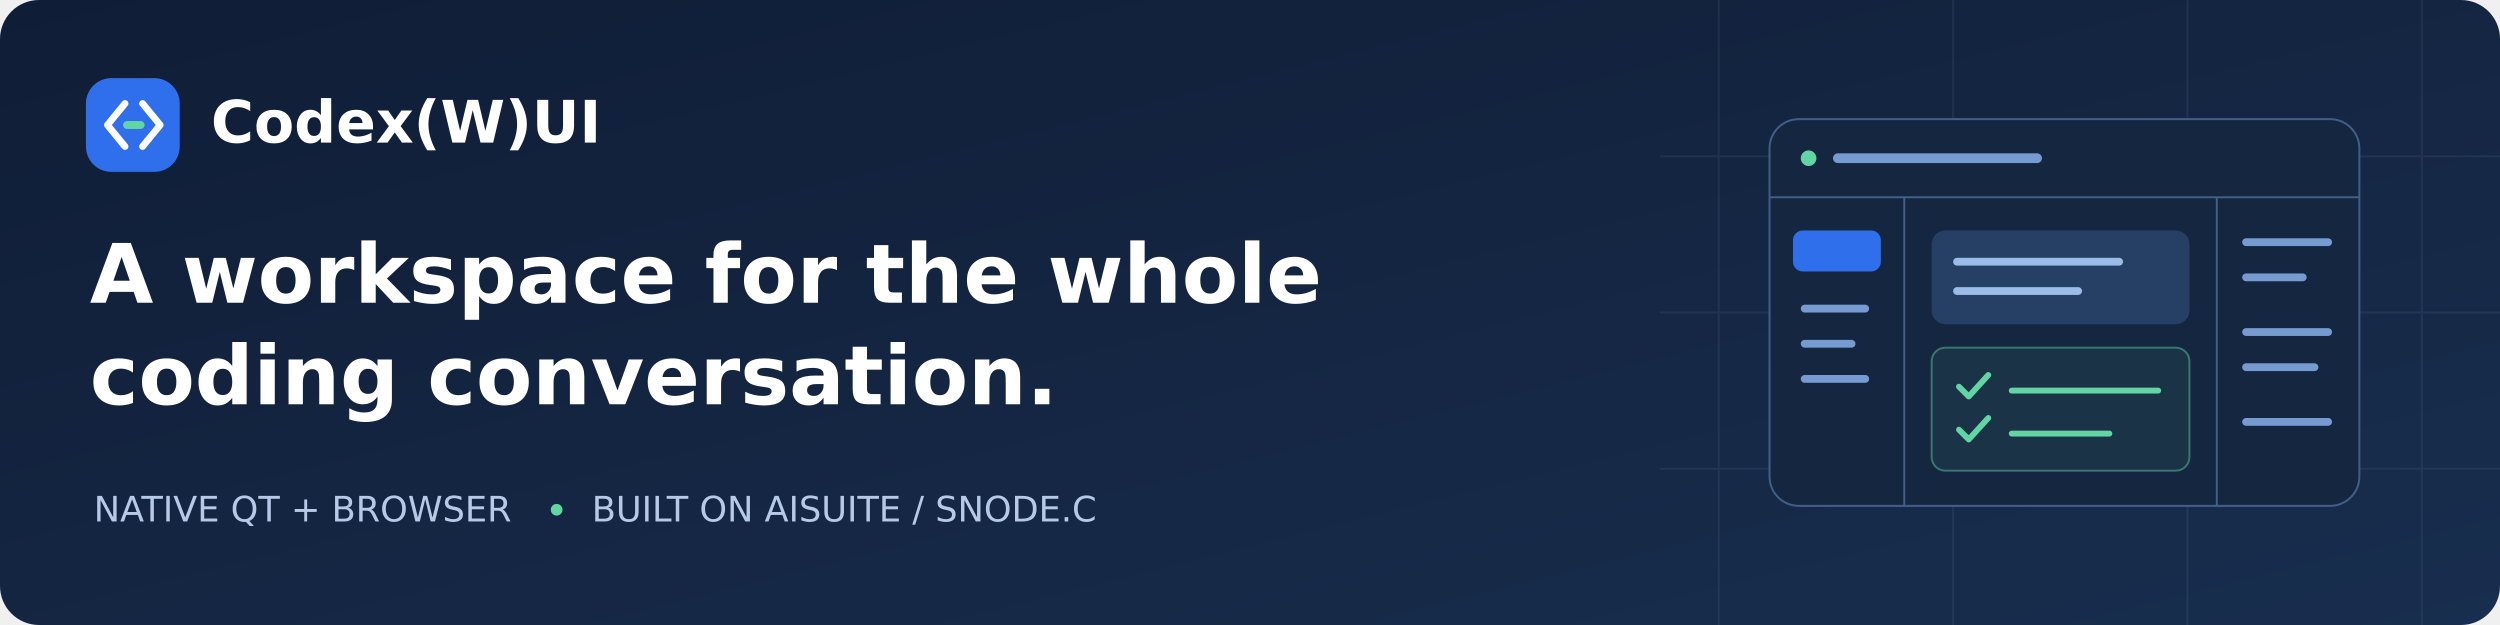
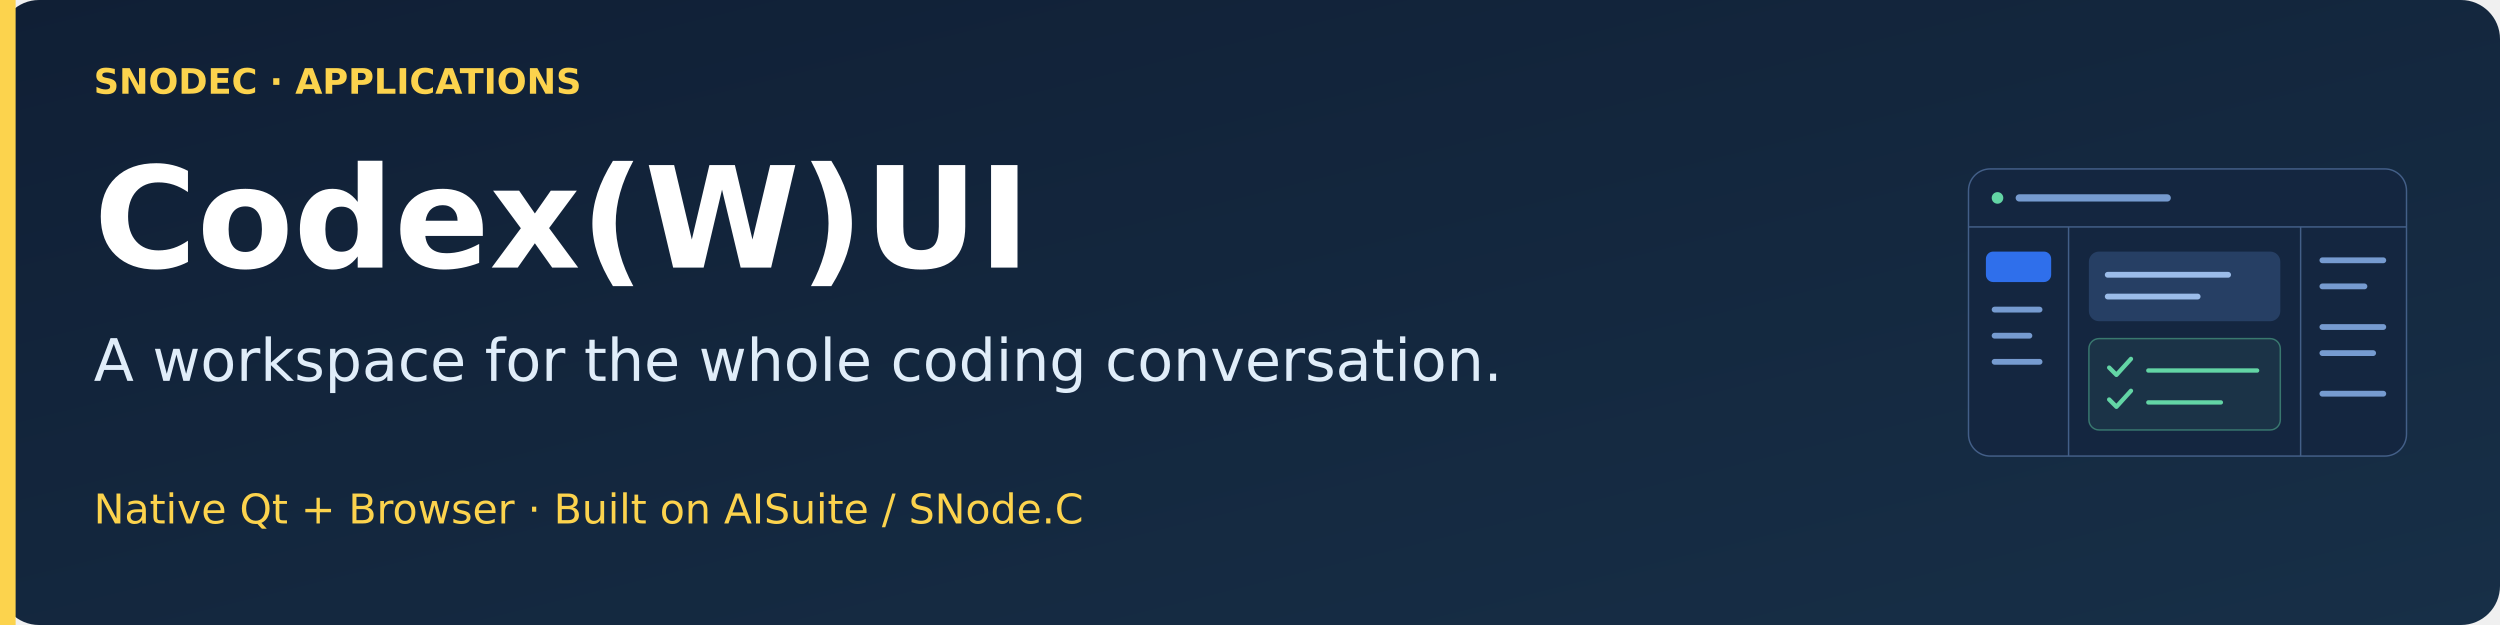
<svg xmlns="http://www.w3.org/2000/svg" width="1280" height="320" viewBox="0 0 1280 320" role="img" aria-labelledby="title description">
  <defs>
    <linearGradient id="background" x2="1" y2="1">
-       <stop stop-color="#101d36" />
-       <stop offset="1" stop-color="#182e4e" />
-     </linearGradient>
-     <linearGradient id="accent">
-       <stop stop-color="#739fff" />
-       <stop offset="1" stop-color="#63d5a5" />
+       <stop stop-color="#101f35" />
+       <stop offset="1" stop-color="#172f47" />
    </linearGradient>
  </defs>
  <rect width="1280" height="320" rx="20" fill="url(#background)" />
-   <path d="M880 0v320M1000 0v320M1120 0v320M1240 0v320M850 80h430M850 160h430M850 240h430" stroke="#8da5cd" stroke-opacity=".1" />
-   <rect x="44" y="40" width="48" height="48" rx="13" fill="#2f6feb" />
-   <path d="m64 53-9 11 9 11m9-22 9 11-9 11" fill="none" stroke="#fff" stroke-width="3.5" stroke-linecap="round" stroke-linejoin="round" />
-   <path d="M65 64h7" stroke="#63d5a5" stroke-width="4" stroke-linecap="round" />
-   <g font-family="DejaVu Sans, sans-serif">
-     <text x="108" y="73" font-size="30" font-weight="700" fill="#fff">Codex(W)UI</text>
-     <text x="46" y="155" font-size="42" font-weight="700" fill="#fff">A workspace for the whole</text>
-     <text x="46" y="207" font-size="42" font-weight="700" fill="#fff">coding conversation.</text>
-     <text x="48" y="267" font-size="18" fill="#b6c9e7">NATIVE QT + BROWSER</text>
-     <circle cx="285" cy="261" r="3" fill="#63d5a5" />
-     <text x="303" y="267" font-size="18" fill="#b6c9e7">BUILT ON AISUITE / SNODE.C</text>
+   <rect width="8" height="320" fill="#fcd34d" />
+   <g font-family="DejaVu Sans,Verdana,sans-serif">
+     <text x="48" y="48" font-size="18" font-weight="700" fill="#fcd34d">SNODEC · APPLICATIONS</text>
+     <text x="48" y="137" font-size="72" font-weight="700" fill="#ffffff">Codex(W)UI</text>
+     <text x="48" y="195" font-size="30" font-weight="400" fill="#e0edf9">A workspace for the whole coding conversation.</text>
+     <text x="48" y="268" font-size="21" font-weight="400" fill="#fcd34d">Native Qt + Browser · Built on AISuite / SNode.C</text>
  </g>
-   <g transform="translate(906 61)">
-     <rect width="302" height="198" rx="15" fill="#142640" stroke="#435f88" />
-     <path d="M0 40h302M69 40v158M229 40v158" stroke="#435f88" />
-     <circle cx="20" cy="20" r="4" fill="#63d5a5" />
-     <path d="M35 20h102" stroke="#769bd0" stroke-width="5" stroke-linecap="round" />
-     <rect x="12" y="57" width="45" height="21" rx="5" fill="#2f6feb" />
-     <path d="M18 97h31m-31 18h24m-24 18h31" stroke="#769bd0" stroke-width="4" stroke-linecap="round" />
-     <rect x="83" y="57" width="132" height="48" rx="7" fill="#263f64" />
-     <path d="M96 73h83m-83 15h62" stroke="#9bbce9" stroke-width="4" stroke-linecap="round" />
-     <rect x="83" y="117" width="132" height="63" rx="7" fill="#1b3347" stroke="#63d5a5" stroke-opacity=".45" />
-     <path d="m97 137 5 5 10-11m-15 28 5 5 10-11M124 139h75m-75 22h50" fill="none" stroke="#63d5a5" stroke-width="3" stroke-linecap="round" stroke-linejoin="round" />
-     <path d="M244 63h42m-42 18h29m-29 28h42m-42 18h35m-35 28h42" stroke="#769bd0" stroke-width="4" stroke-linecap="round" />
+   <g transform="translate(1120 160) scale(0.742574) translate(-151 -99)">
+     <g>
+       <rect width="302" height="198" rx="15" fill="#142640" stroke="#435f88" />
+       <path d="M0 40h302M69 40v158M229 40v158" stroke="#435f88" />
+       <circle cx="20" cy="20" r="4" fill="#63d5a5" />
+       <path d="M35 20h102" stroke="#769bd0" stroke-width="5" stroke-linecap="round" />
+       <rect x="12" y="57" width="45" height="21" rx="5" fill="#2f6feb" />
+       <path d="M18 97h31m-31 18h24m-24 18h31" stroke="#769bd0" stroke-width="4" stroke-linecap="round" />
+       <rect x="83" y="57" width="132" height="48" rx="7" fill="#263f64" />
+       <path d="M96 73h83m-83 15h62" stroke="#9bbce9" stroke-width="4" stroke-linecap="round" />
+       <rect x="83" y="117" width="132" height="63" rx="7" fill="#1b3347" stroke="#63d5a5" stroke-opacity=".45" />
+       <path d="m97 137 5 5 10-11m-15 28 5 5 10-11M124 139h75m-75 22h50" fill="none" stroke="#63d5a5" stroke-width="3" stroke-linecap="round" stroke-linejoin="round" />
+       <path d="M244 63h42m-42 18h29m-29 28h42m-42 18h35m-35 28h42" stroke="#769bd0" stroke-width="4" stroke-linecap="round" />
+     </g>
  </g>
-   <path d="M44 307h1192" stroke="url(#accent)" stroke-width="3" />
</svg>
